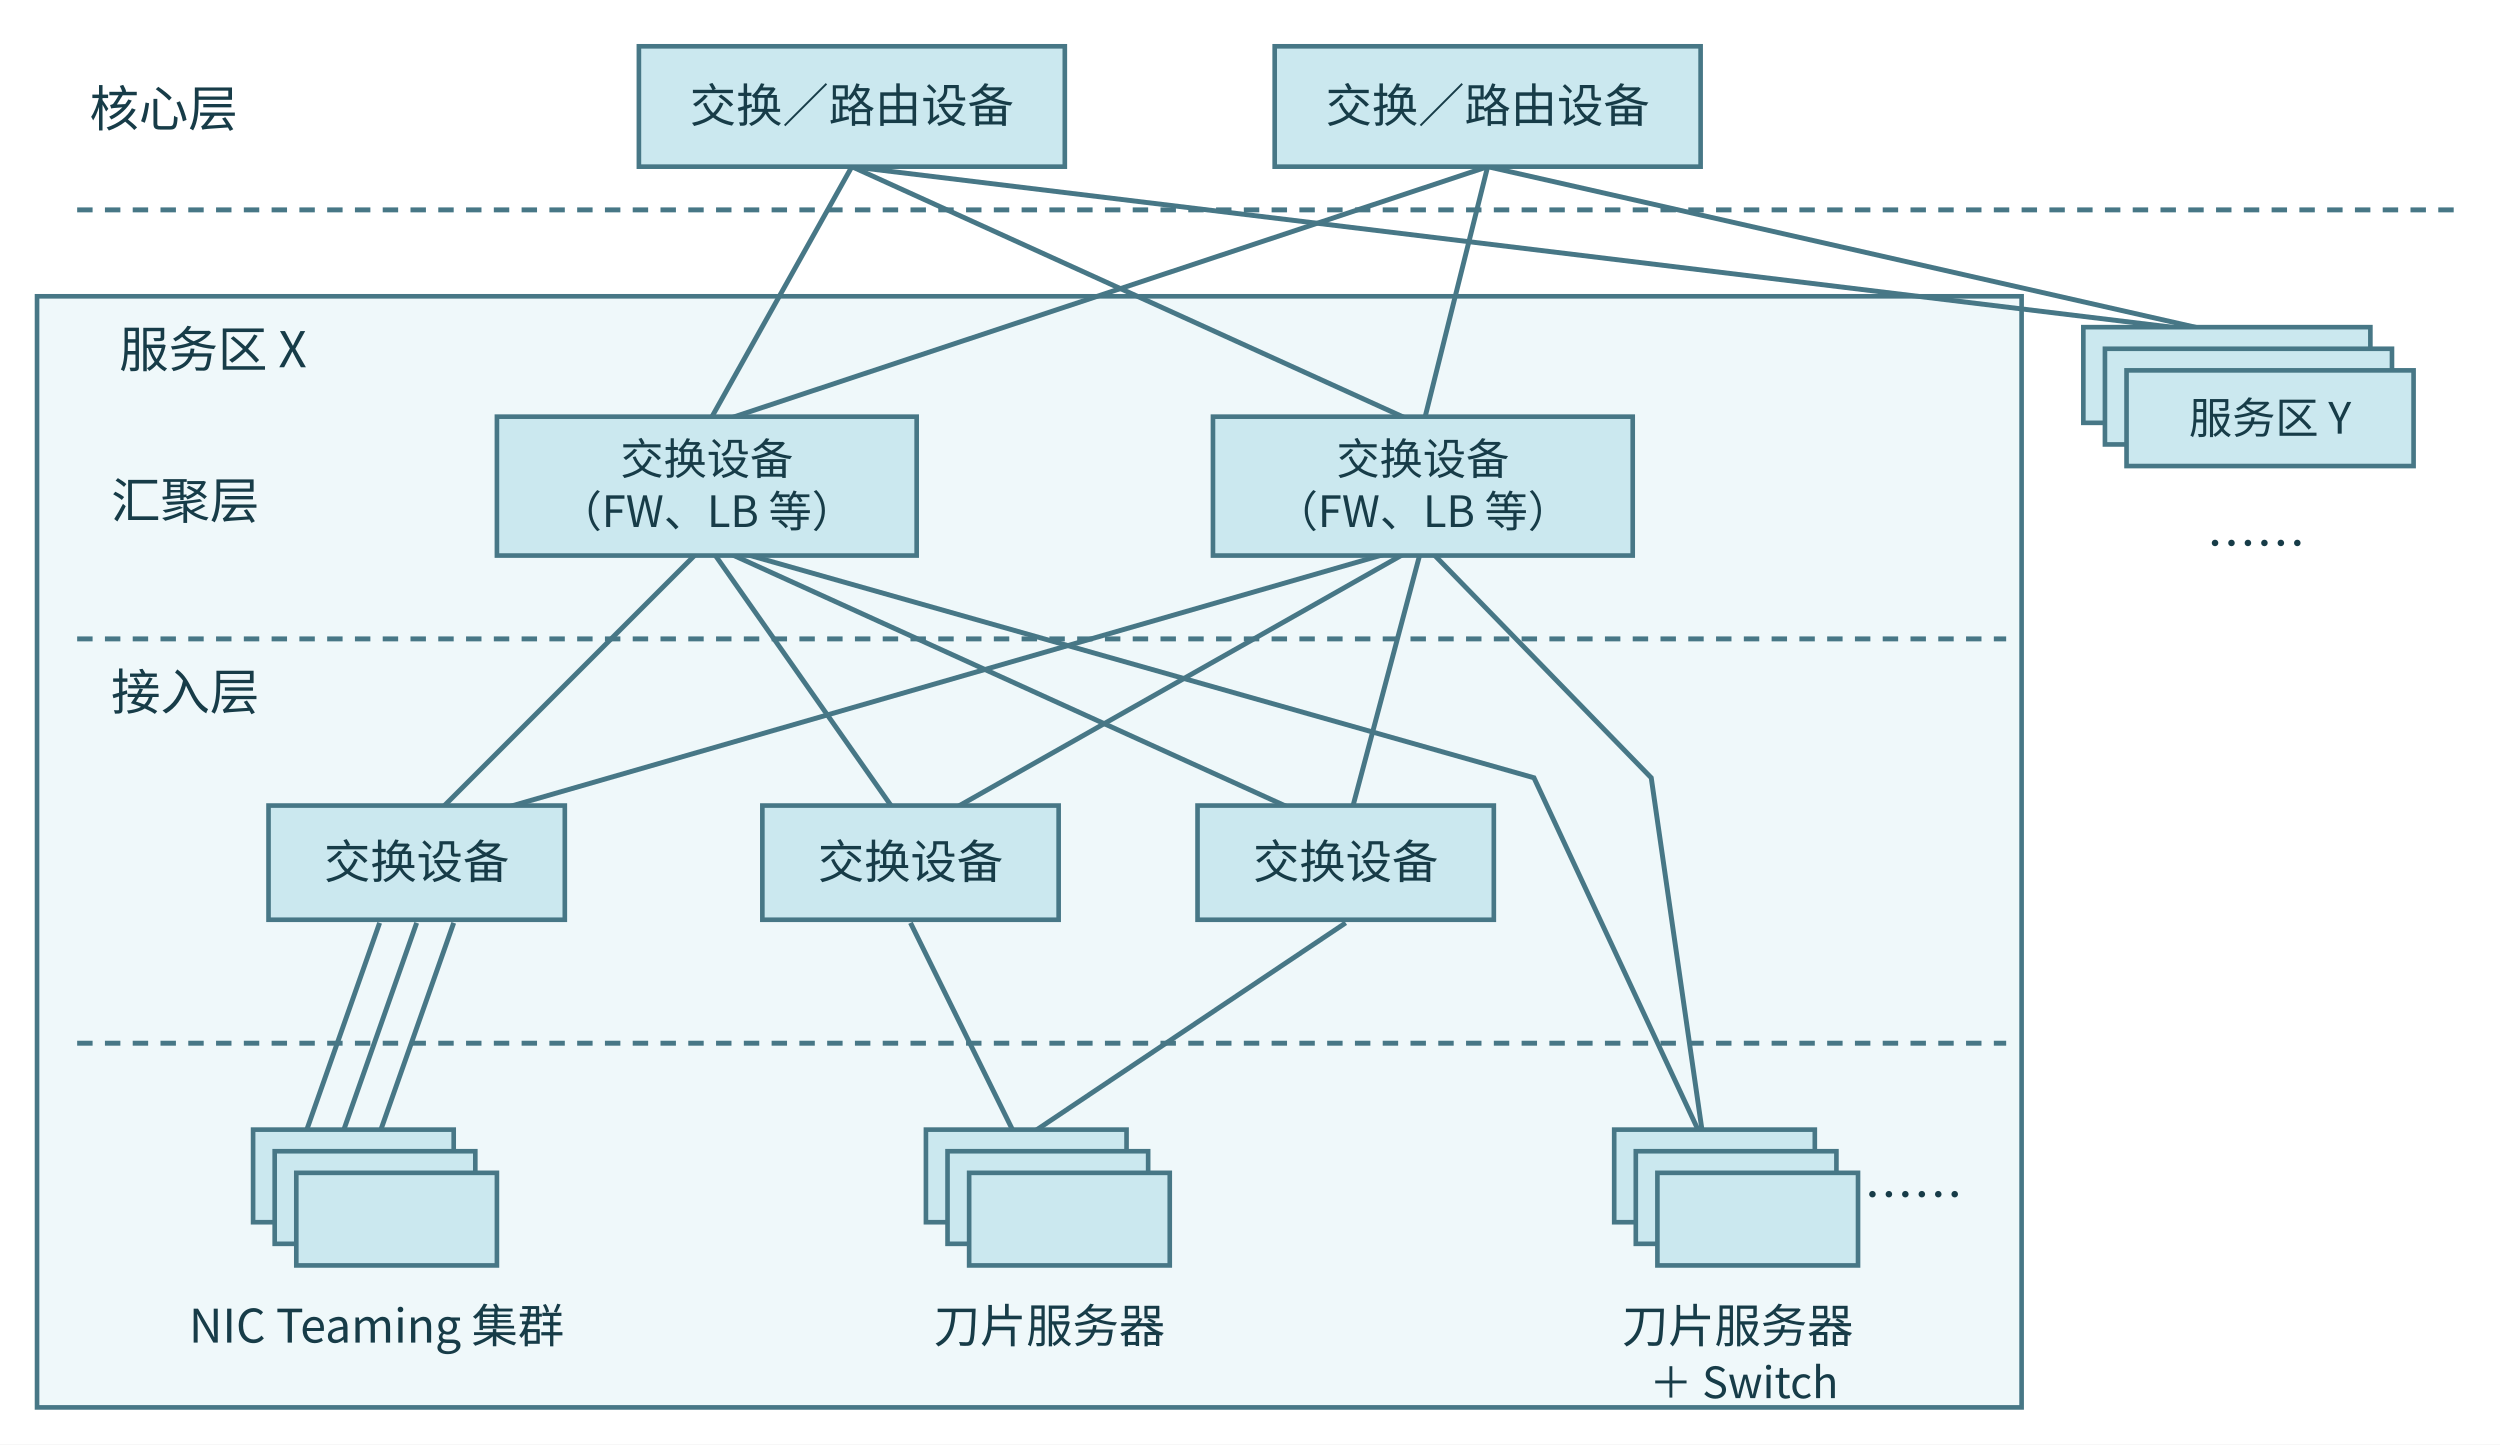
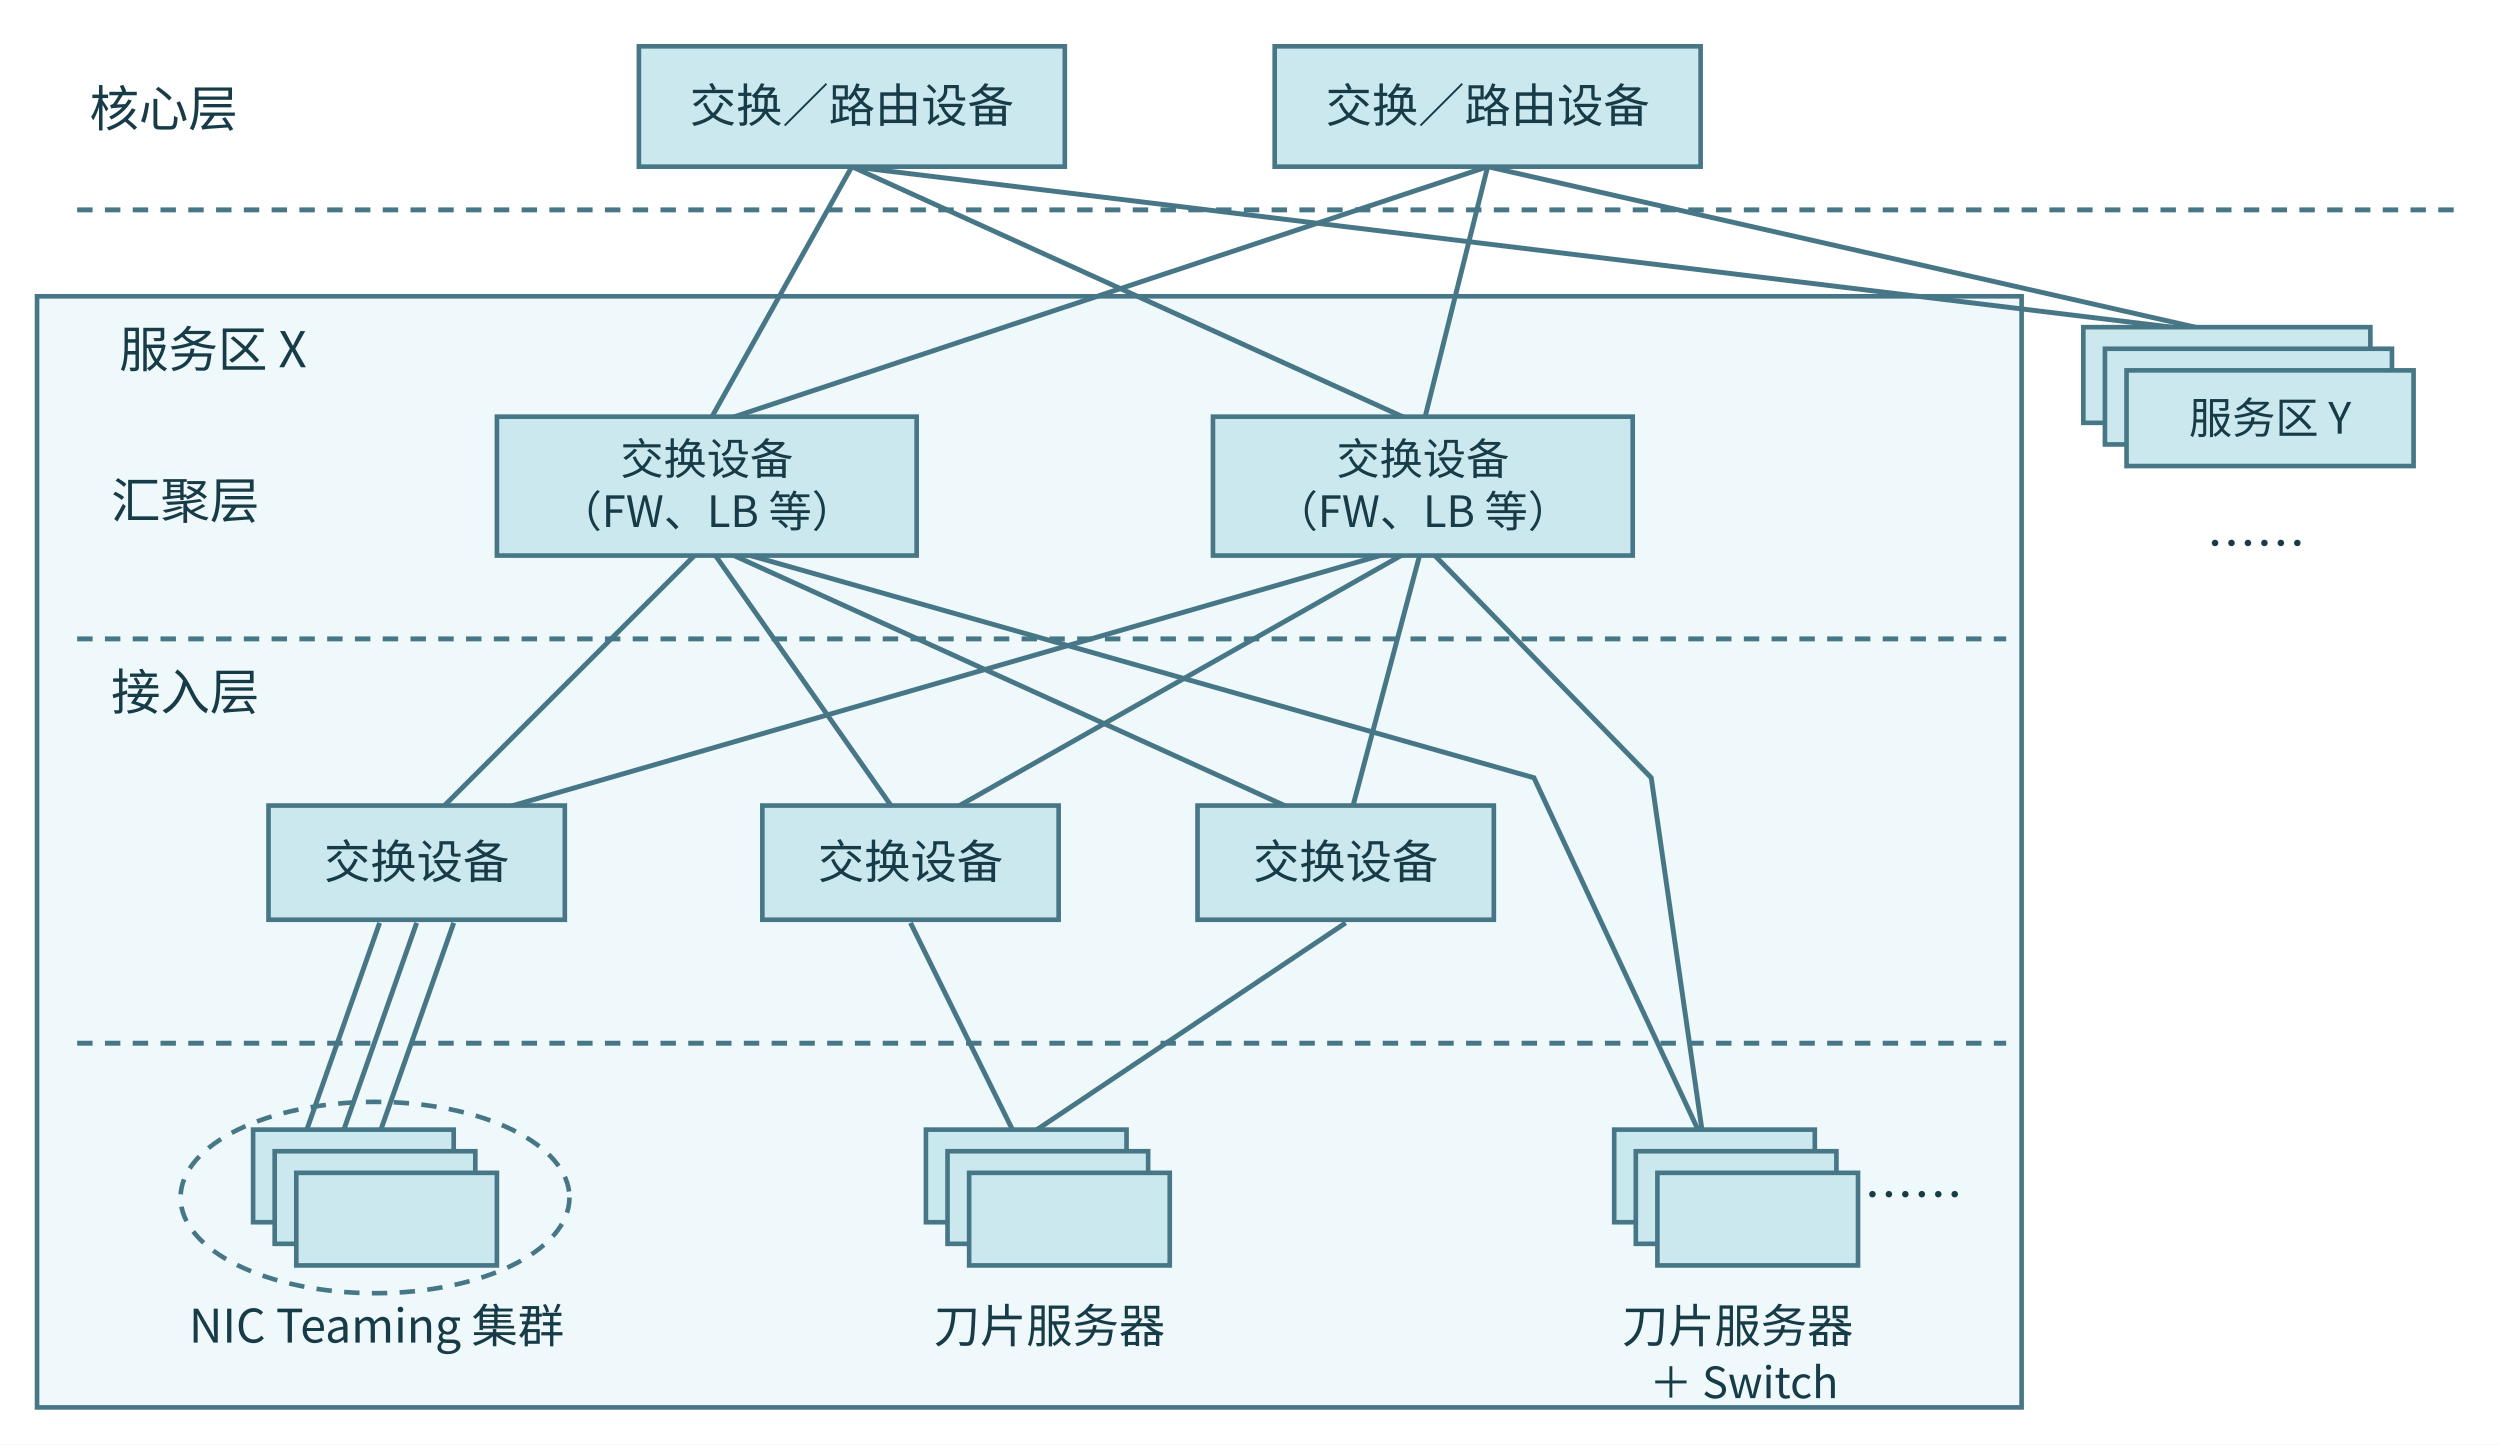
<svg xmlns="http://www.w3.org/2000/svg" width="810" height="468" viewBox="0 0 810 468" role="img" aria-labelledby="title">
  <defs>
    <marker id="a" viewBox="0 0 8 8" refX="7" refY="4" markerWidth="6" markerHeight="6" orient="auto-start-reverse">
      <path d="M0 0 8 4 0 8Z" fill="#477786" />
    </marker>
  </defs>
  <rect width="810" height="468" fill="white" />
  <rect x="12" y="96" width="643" height="360" fill="#eff8fa" stroke="#477786" stroke-width="1.5" />
  <line x1="25" y1="68" x2="795" y2="68" stroke="#477786" stroke-width="1.6" stroke-dasharray="5 4" />
  <line x1="25" y1="207" x2="650" y2="207" stroke="#477786" stroke-width="1.6" stroke-dasharray="5 4" />
  <line x1="25" y1="338" x2="650" y2="338" stroke="#477786" stroke-width="1.6" stroke-dasharray="5 4" />
  <text x="53" y="41" text-anchor="middle" font-family="Noto Sans CJK SC, sans-serif" font-size="16" fill="#173c48">核心层</text>
  <text x="69" y="119" text-anchor="middle" font-family="Noto Sans CJK SC, sans-serif" font-size="16" fill="#173c48">服务区 X</text>
  <text x="60" y="168" text-anchor="middle" font-family="Noto Sans CJK SC, sans-serif" font-size="16" fill="#173c48">汇聚层</text>
  <text x="60" y="230" text-anchor="middle" font-family="Noto Sans CJK SC, sans-serif" font-size="16" fill="#173c48">接入层</text>
  <line x1="276" y1="54" x2="229" y2="138" stroke="#477786" stroke-width="1.6" />
  <line x1="276" y1="54" x2="461" y2="138" stroke="#477786" stroke-width="1.6" />
  <line x1="276" y1="54" x2="720" y2="108" stroke="#477786" stroke-width="1.6" />
  <line x1="482" y1="54" x2="229" y2="138" stroke="#477786" stroke-width="1.6" />
  <line x1="482" y1="54" x2="461" y2="138" stroke="#477786" stroke-width="1.6" />
  <line x1="482" y1="54" x2="720" y2="108" stroke="#477786" stroke-width="1.6" />
  <line x1="229" y1="176" x2="135" y2="270" stroke="#477786" stroke-width="1.6" />
  <line x1="229" y1="176" x2="295" y2="270" stroke="#477786" stroke-width="1.6" />
  <line x1="229" y1="176" x2="436" y2="270" stroke="#477786" stroke-width="1.6" />
  <path d="M229 176 L497 252 L552 370" fill="none" stroke="#477786" stroke-width="1.6" />
  <line x1="461" y1="176" x2="135" y2="270" stroke="#477786" stroke-width="1.6" />
  <line x1="461" y1="176" x2="295" y2="270" stroke="#477786" stroke-width="1.6" />
  <line x1="461" y1="176" x2="436" y2="270" stroke="#477786" stroke-width="1.6" />
  <path d="M461 176 L535 252 L552 370" fill="none" stroke="#477786" stroke-width="1.6" />
  <line x1="123" y1="299" x2="98" y2="370" stroke="#477786" stroke-width="1.6" />
  <line x1="135" y1="299" x2="110" y2="370" stroke="#477786" stroke-width="1.6" />
  <line x1="147" y1="299" x2="122" y2="370" stroke="#477786" stroke-width="1.6" />
  <line x1="295" y1="299" x2="330" y2="370" stroke="#477786" stroke-width="1.6" />
  <line x1="436" y1="299" x2="330" y2="370" stroke="#477786" stroke-width="1.6" />
  <rect x="207" y="15" width="138" height="39" fill="#cbe8ef" stroke="#477786" stroke-width="1.5" />
  <text x="276.0" y="39.6" text-anchor="middle" font-family="Noto Sans CJK SC, sans-serif" font-size="15" fill="#173c48">交换／路由设备</text>
  <rect x="413" y="15" width="138" height="39" fill="#cbe8ef" stroke="#477786" stroke-width="1.5" />
  <text x="482.0" y="39.6" text-anchor="middle" font-family="Noto Sans CJK SC, sans-serif" font-size="15" fill="#173c48">交换／路由设备</text>
  <rect x="161" y="135" width="136" height="45" fill="#cbe8ef" stroke="#477786" stroke-width="1.5" />
  <text x="229.0" y="153.76" text-anchor="middle" font-family="Noto Sans CJK SC, sans-serif" font-size="14" fill="#173c48">交换设备</text>
  <text x="229.0" y="170.76" text-anchor="middle" font-family="Noto Sans CJK SC, sans-serif" font-size="14" fill="#173c48">（FW、LB 等）</text>
  <rect x="393" y="135" width="136" height="45" fill="#cbe8ef" stroke="#477786" stroke-width="1.5" />
  <text x="461.0" y="153.76" text-anchor="middle" font-family="Noto Sans CJK SC, sans-serif" font-size="14" fill="#173c48">交换设备</text>
  <text x="461.0" y="170.76" text-anchor="middle" font-family="Noto Sans CJK SC, sans-serif" font-size="14" fill="#173c48">（FW、LB 等）</text>
  <rect x="87" y="261" width="96" height="37" fill="#cbe8ef" stroke="#477786" stroke-width="1.5" />
  <text x="135.0" y="284.6" text-anchor="middle" font-family="Noto Sans CJK SC, sans-serif" font-size="15" fill="#173c48">交换设备</text>
  <rect x="247" y="261" width="96" height="37" fill="#cbe8ef" stroke="#477786" stroke-width="1.5" />
  <text x="295.0" y="284.6" text-anchor="middle" font-family="Noto Sans CJK SC, sans-serif" font-size="15" fill="#173c48">交换设备</text>
  <rect x="388" y="261" width="96" height="37" fill="#cbe8ef" stroke="#477786" stroke-width="1.5" />
  <text x="436.0" y="284.6" text-anchor="middle" font-family="Noto Sans CJK SC, sans-serif" font-size="15" fill="#173c48">交换设备</text>
+   <ellipse cx="121.5" cy="388" rx="63" ry="31" fill="none" stroke="#477786" stroke-width="1.5" stroke-dasharray="5 4" />
  <rect x="82" y="366" width="65" height="30" fill="#cbe8ef" stroke="#477786" stroke-width="1.5" />
  <rect x="89" y="373" width="65" height="30" fill="#cbe8ef" stroke="#477786" stroke-width="1.5" />
  <rect x="96" y="380" width="65" height="30" fill="#cbe8ef" stroke="#477786" stroke-width="1.5" />
  <text x="122" y="435" text-anchor="middle" font-family="Noto Sans CJK SC, sans-serif" font-size="15" fill="#173c48">NIC Teaming 集群</text>
  <rect x="300" y="366" width="65" height="30" fill="#cbe8ef" stroke="#477786" stroke-width="1.5" />
  <rect x="307" y="373" width="65" height="30" fill="#cbe8ef" stroke="#477786" stroke-width="1.5" />
  <rect x="314" y="380" width="65" height="30" fill="#cbe8ef" stroke="#477786" stroke-width="1.5" />
  <text x="340" y="435" text-anchor="middle" font-family="Noto Sans CJK SC, sans-serif" font-size="15" fill="#173c48">刀片服务器</text>
  <rect x="523" y="366" width="65" height="30" fill="#cbe8ef" stroke="#477786" stroke-width="1.5" />
  <rect x="530" y="373" width="65" height="30" fill="#cbe8ef" stroke="#477786" stroke-width="1.5" />
  <rect x="537" y="380" width="65" height="30" fill="#cbe8ef" stroke="#477786" stroke-width="1.5" />
  <text x="563" y="435" text-anchor="middle" font-family="Noto Sans CJK SC, sans-serif" font-size="15" fill="#173c48">刀片服务器</text>
  <text x="565" y="453" text-anchor="middle" font-family="Noto Sans CJK SC, sans-serif" font-size="14" fill="#173c48">＋ Switch</text>
  <text x="620" y="393" text-anchor="middle" font-family="Noto Sans CJK SC, sans-serif" font-size="16" fill="#173c48">……</text>
  <rect x="675" y="106" width="93" height="31" fill="#cbe8ef" stroke="#477786" stroke-width="1.5" />
  <rect x="682" y="113" width="93" height="31" fill="#cbe8ef" stroke="#477786" stroke-width="1.5" />
  <rect x="689" y="120" width="93" height="31" fill="#cbe8ef" stroke="#477786" stroke-width="1.5" />
  <text x="735.5" y="140.5" text-anchor="middle" font-family="Noto Sans CJK SC, sans-serif" font-size="14" fill="#173c48">服务区 Y</text>
  <text x="731" y="182" text-anchor="middle" font-family="Noto Sans CJK SC, sans-serif" font-size="16" fill="#173c48">……</text>
</svg>
